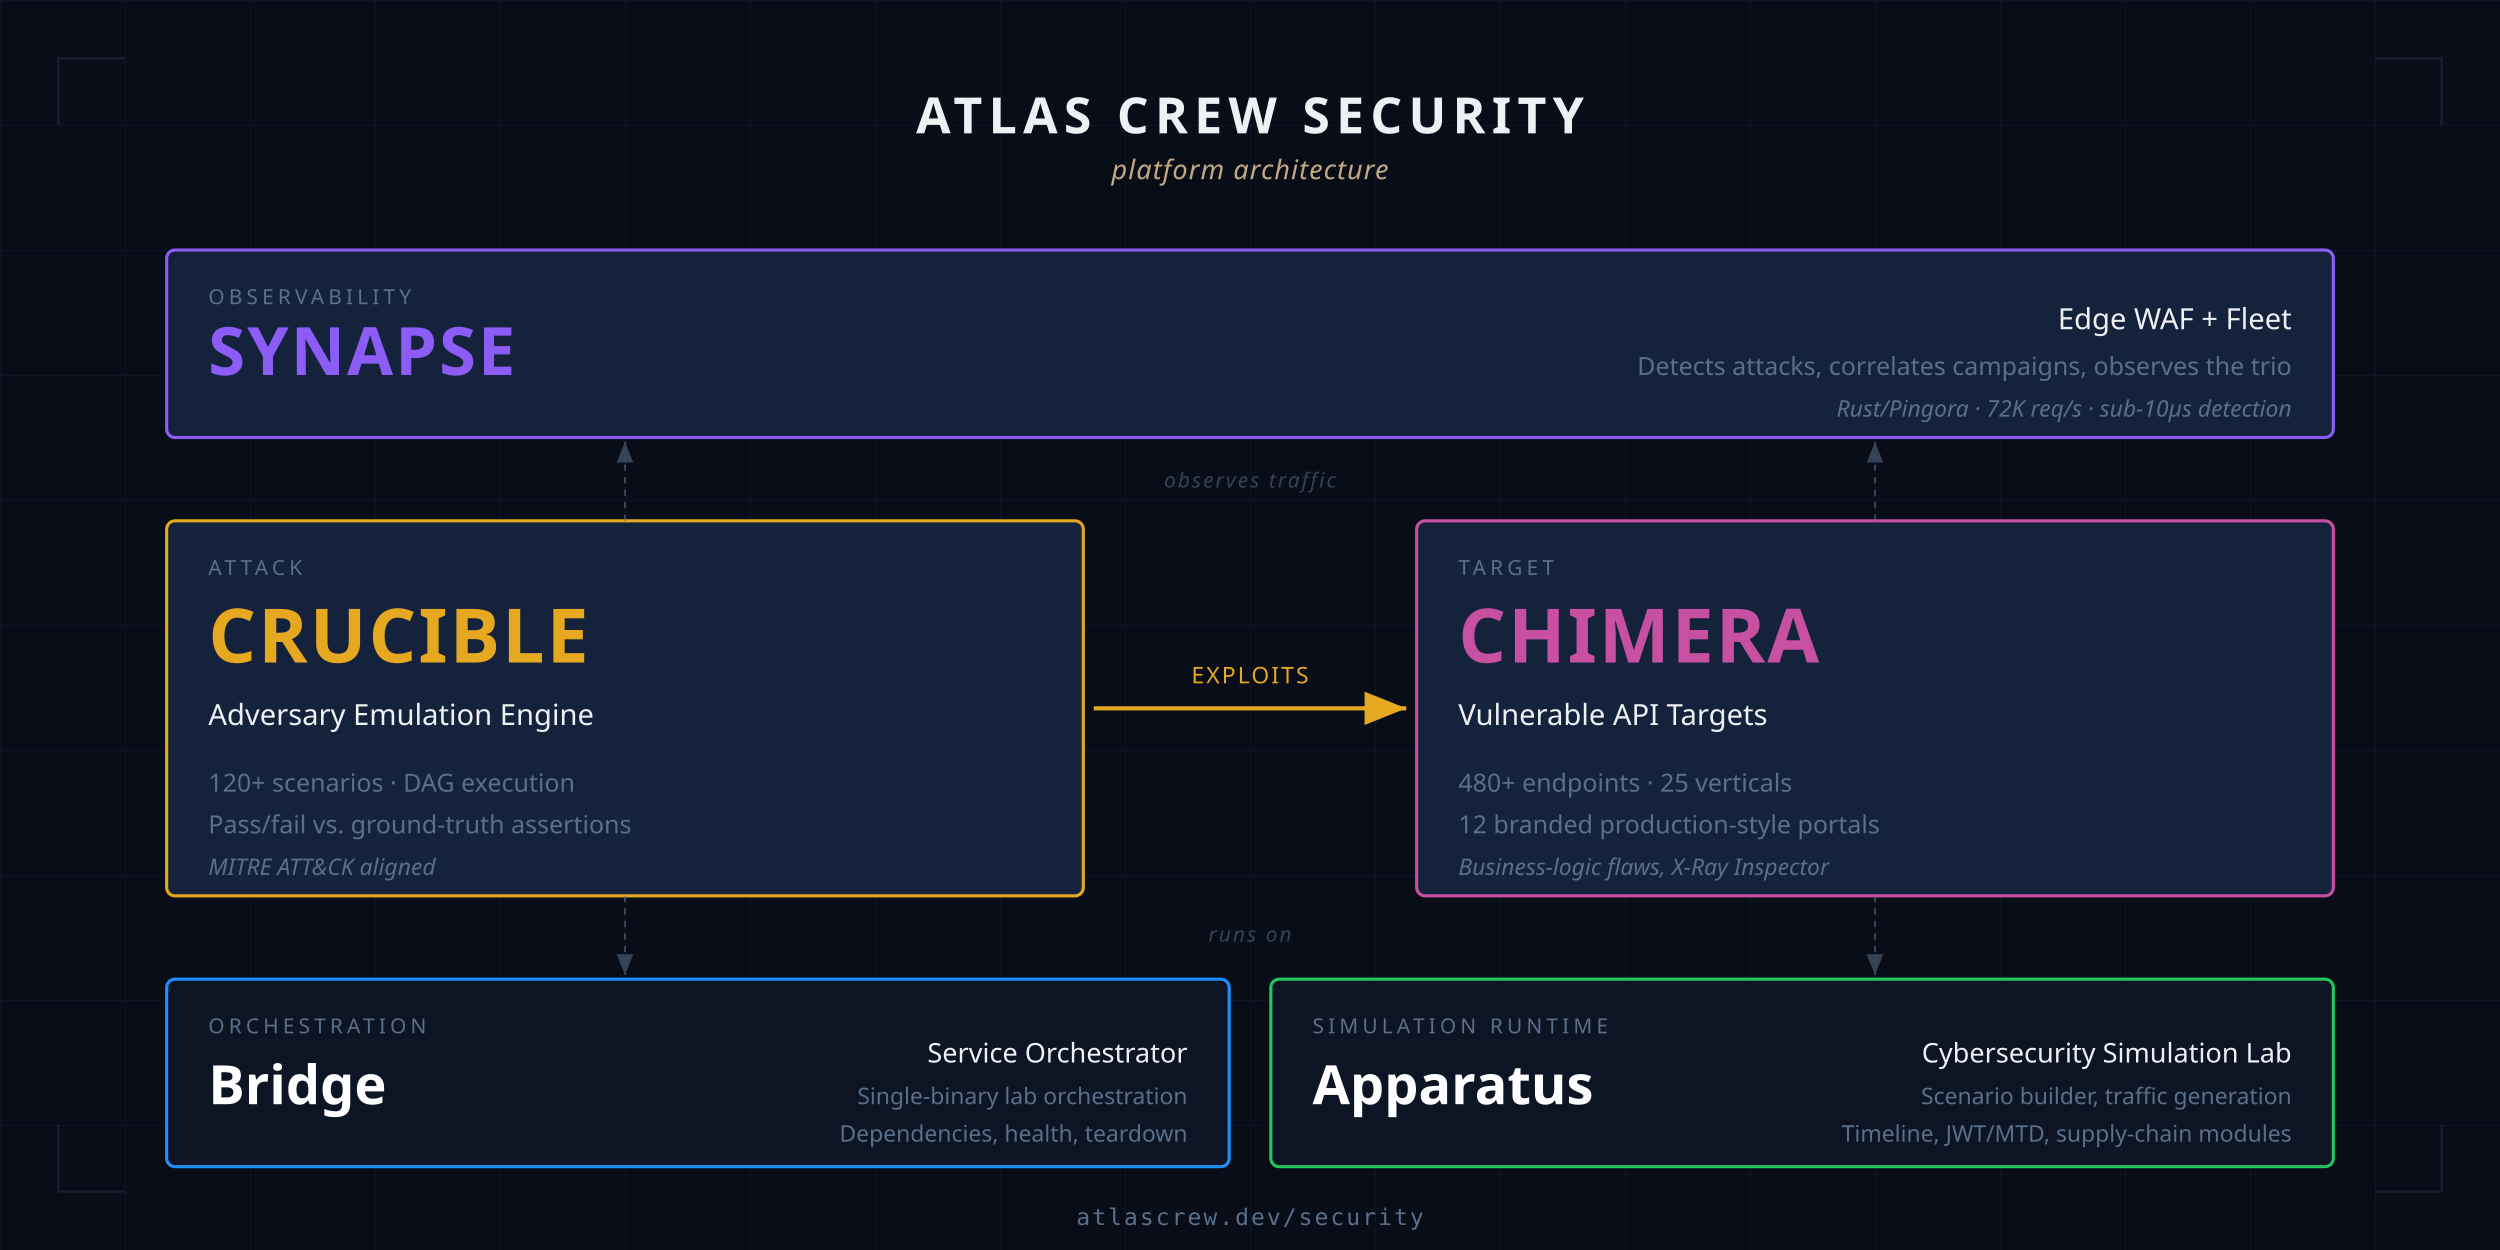
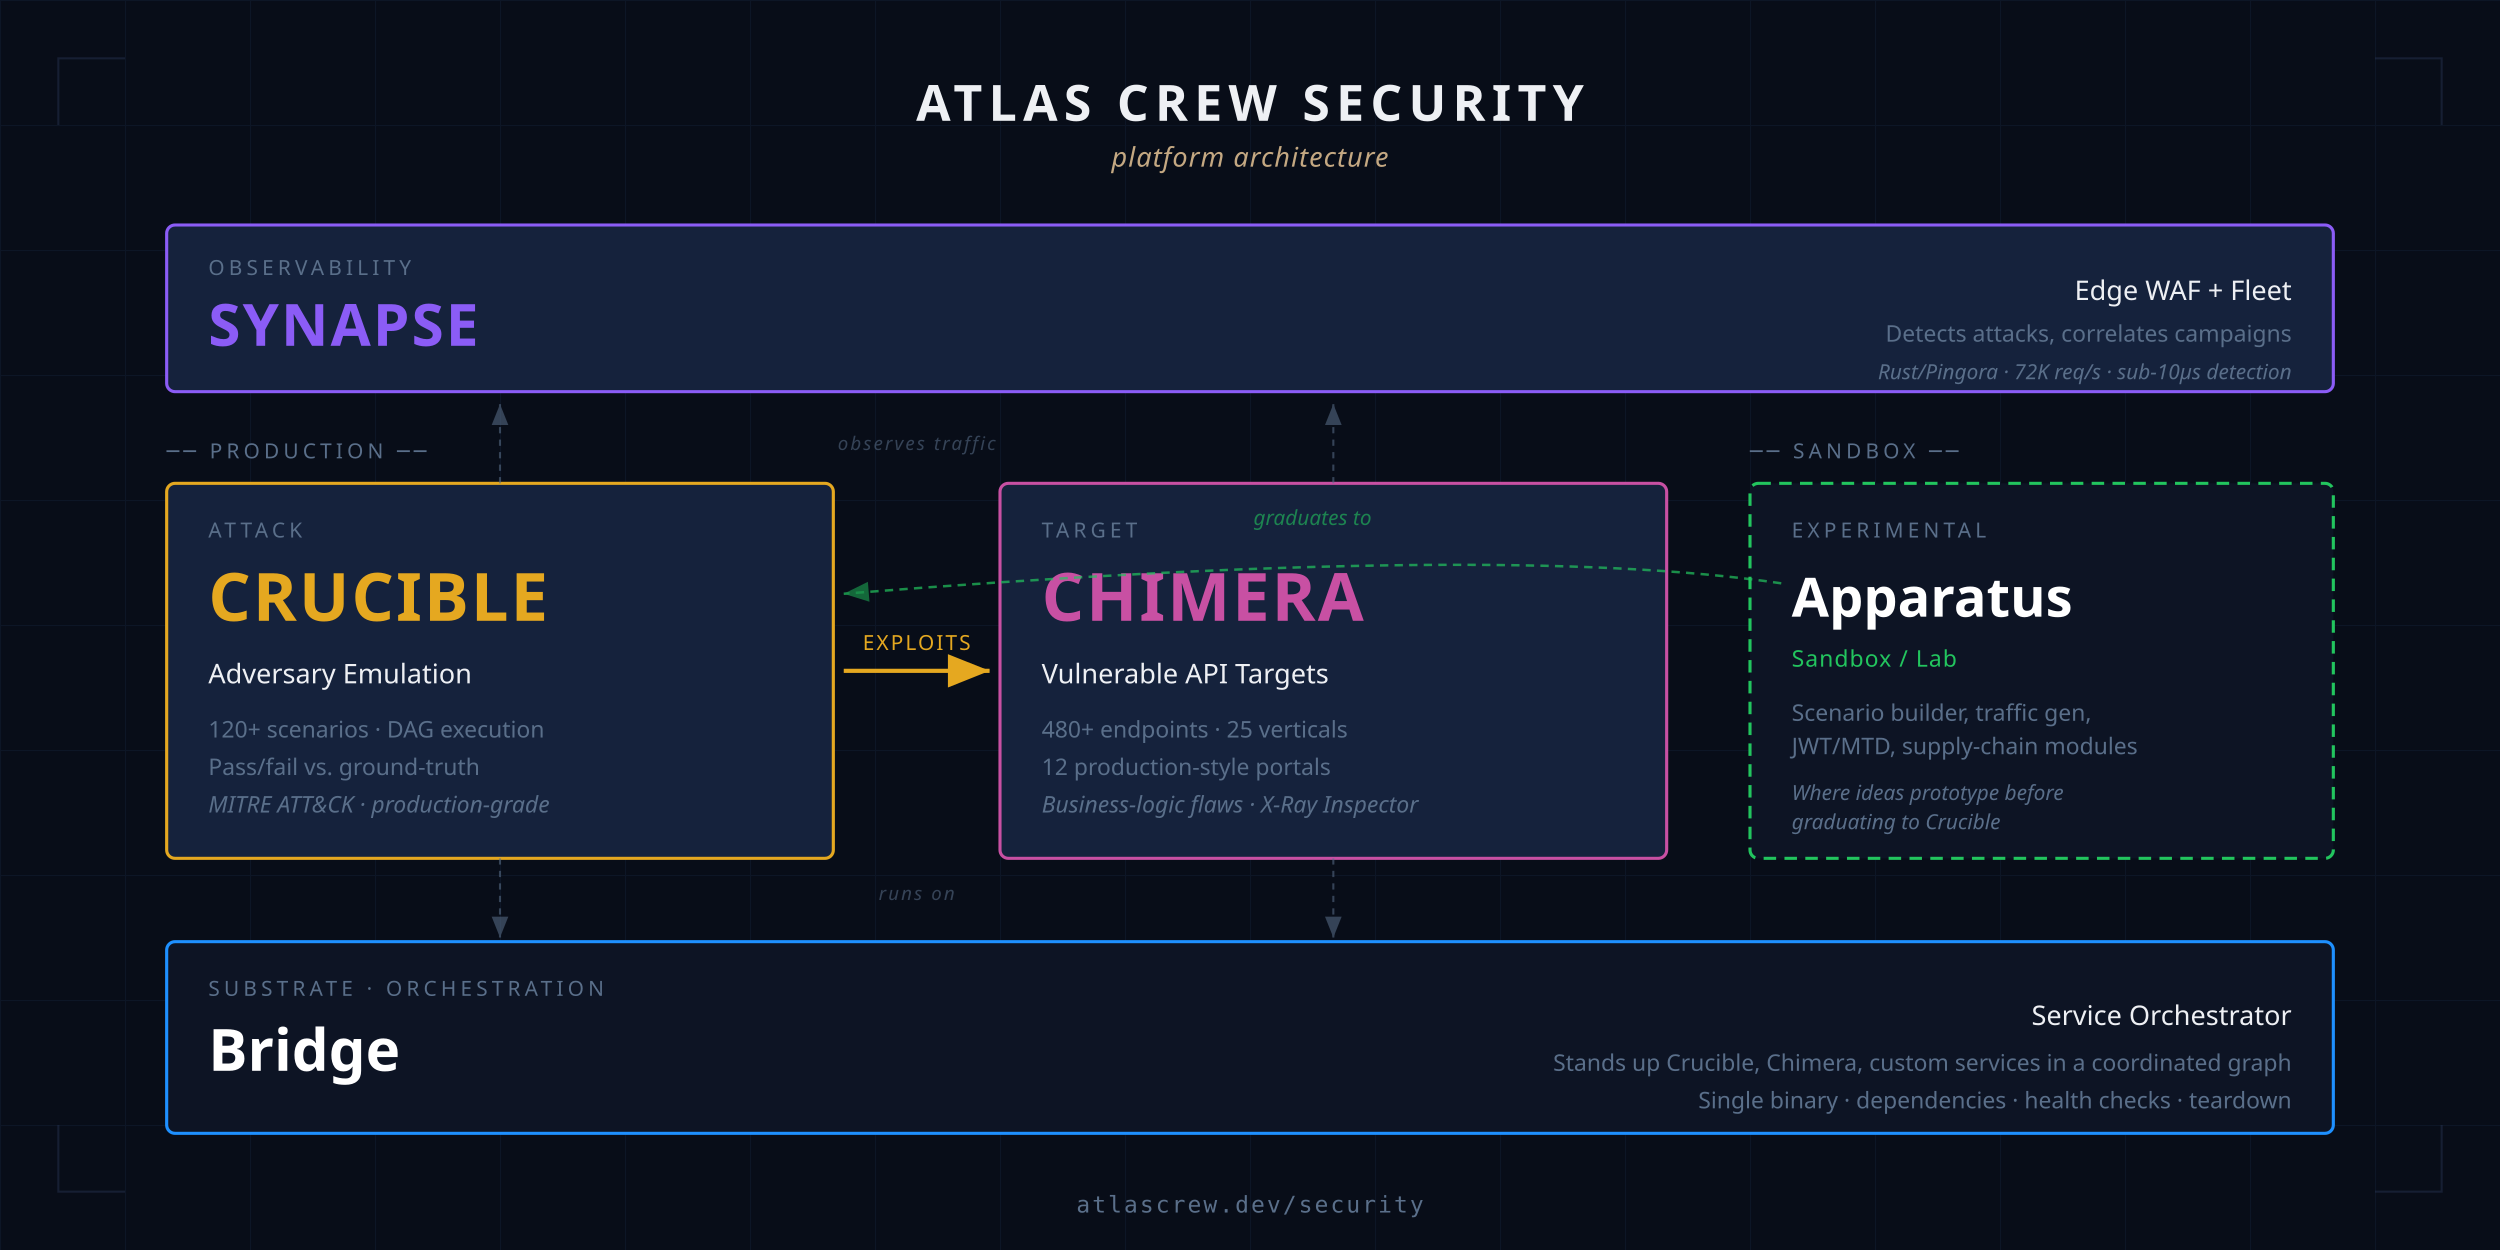
<svg xmlns="http://www.w3.org/2000/svg" viewBox="0 0 1200 600" width="1200" height="600" role="img" aria-label="Atlas Crew Security platform architecture">
  <rect width="1200" height="600" fill="#080d18" />
  <defs>
    <pattern id="grid" width="60" height="60" patternUnits="userSpaceOnUse">
      <path d="M 60 0 L 0 0 0 60" fill="none" stroke="#15223c" stroke-width="1" opacity="0.4" />
    </pattern>
    <marker id="arrowhead-amber" markerWidth="10" markerHeight="8" refX="10" refY="4" orient="auto">
      <polygon points="0 0, 10 4, 0 8" fill="#e5a820" />
    </marker>
-     <marker id="arrowhead-violet" markerWidth="10" markerHeight="8" refX="10" refY="4" orient="auto">
-       <polygon points="0 0, 10 4, 0 8" fill="#8b5cf6" />
-     </marker>
    <marker id="arrowhead-dim" markerWidth="10" markerHeight="8" refX="10" refY="4" orient="auto">
      <polygon points="0 0, 10 4, 0 8" fill="#5a6f8a" />
+     </marker>
+     <marker id="arrowhead-green" markerWidth="10" markerHeight="8" refX="10" refY="4" orient="auto">
+       <polygon points="0 0, 10 4, 0 8" fill="#22c55e" fill-opacity="0.7" />
    </marker>
  </defs>
  <rect width="1200" height="600" fill="url(#grid)" />
  <g stroke="#2a3a5c" stroke-width="1" opacity="0.4" fill="none">
    <path d="M 28 60 L 28 28 L 60 28" />
    <path d="M 1140 28 L 1172 28 L 1172 60" />
    <path d="M 28 540 L 28 572 L 60 572" />
    <path d="M 1140 572 L 1172 572 L 1172 540" />
  </g>
-   <text x="600" y="64" text-anchor="middle" fill="#eef0f4" font-family="system-ui, sans-serif" font-size="24" font-weight="600" letter-spacing="3">ATLAS CREW SECURITY</text>
-   <text x="600" y="86" text-anchor="middle" fill="#c4a882" font-family="system-ui, sans-serif" font-size="13" font-style="italic" letter-spacing="0.5">platform architecture</text>
+   <text x="600" y="58" text-anchor="middle" fill="#eef0f4" font-family="system-ui, sans-serif" font-size="24" font-weight="600" letter-spacing="3">ATLAS CREW SECURITY</text>
+   <text x="600" y="80" text-anchor="middle" fill="#c4a882" font-family="system-ui, sans-serif" font-size="13" font-style="italic" letter-spacing="0.5">platform architecture</text>
  <g>
-     <rect x="80" y="120" width="1040" height="90" fill="#15223c" stroke="#8b5cf6" stroke-width="1.5" rx="4" />
-     <text x="100" y="146" fill="#5a6f8a" font-family="system-ui, sans-serif" font-size="10" letter-spacing="2" font-weight="500">OBSERVABILITY</text>
-     <text x="100" y="180" fill="#8b5cf6" font-family="system-ui, sans-serif" font-size="32" font-weight="800" letter-spacing="1">SYNAPSE</text>
-     <text x="1100" y="158" text-anchor="end" fill="#eef0f4" font-family="system-ui, sans-serif" font-size="14" font-weight="500">Edge WAF + Fleet</text>
-     <text x="1100" y="180" text-anchor="end" fill="#5a6f8a" font-family="system-ui, sans-serif" font-size="12">Detects attacks, correlates campaigns, observes the trio</text>
-     <text x="1100" y="200" text-anchor="end" fill="#5a6f8a" font-family="system-ui, sans-serif" font-size="11" font-style="italic">Rust/Pingora · 72K req/s · sub-10μs detection</text>
+     <rect x="80" y="108" width="1040" height="80" fill="#15223c" stroke="#8b5cf6" stroke-width="1.5" rx="4" />
+     <text x="100" y="132" fill="#5a6f8a" font-family="system-ui, sans-serif" font-size="10" letter-spacing="2" font-weight="500">OBSERVABILITY</text>
+     <text x="100" y="166" fill="#8b5cf6" font-family="system-ui, sans-serif" font-size="28" font-weight="800" letter-spacing="1">SYNAPSE</text>
+     <text x="1100" y="144" text-anchor="end" fill="#eef0f4" font-family="system-ui, sans-serif" font-size="13" font-weight="500">Edge WAF + Fleet</text>
+     <text x="1100" y="164" text-anchor="end" fill="#5a6f8a" font-family="system-ui, sans-serif" font-size="11">Detects attacks, correlates campaigns</text>
+     <text x="1100" y="182" text-anchor="end" fill="#5a6f8a" font-family="system-ui, sans-serif" font-size="10" font-style="italic">Rust/Pingora · 72K req/s · sub-10μs detection</text>
+   </g>
+   <text x="80" y="220" fill="#5a6f8a" font-family="system-ui, sans-serif" font-size="10" letter-spacing="2" font-weight="500">── PRODUCTION ──</text>
+   <g>
+     <rect x="80" y="232" width="320" height="180" fill="#15223c" stroke="#e5a820" stroke-width="1.5" rx="4" />
+     <text x="100" y="258" fill="#5a6f8a" font-family="system-ui, sans-serif" font-size="10" letter-spacing="2" font-weight="500">ATTACK</text>
+     <text x="100" y="298" fill="#e5a820" font-family="system-ui, sans-serif" font-size="32" font-weight="800" letter-spacing="1">CRUCIBLE</text>
+     <text x="100" y="328" fill="#eef0f4" font-family="system-ui, sans-serif" font-size="13" font-weight="500">Adversary Emulation</text>
+     <text x="100" y="354" fill="#5a6f8a" font-family="system-ui, sans-serif" font-size="11">120+ scenarios · DAG execution</text>
+     <text x="100" y="372" fill="#5a6f8a" font-family="system-ui, sans-serif" font-size="11">Pass/fail vs. ground-truth</text>
+     <text x="100" y="390" fill="#5a6f8a" font-family="system-ui, sans-serif" font-size="11" font-style="italic">MITRE ATT&amp;CK · production-grade</text>
  </g>
  <g>
-     <rect x="80" y="250" width="440" height="180" fill="#15223c" stroke="#e5a820" stroke-width="1.5" rx="4" />
-     <text x="100" y="276" fill="#5a6f8a" font-family="system-ui, sans-serif" font-size="10" letter-spacing="2" font-weight="500">ATTACK</text>
-     <text x="100" y="318" fill="#e5a820" font-family="system-ui, sans-serif" font-size="36" font-weight="800" letter-spacing="1">CRUCIBLE</text>
-     <text x="100" y="348" fill="#eef0f4" font-family="system-ui, sans-serif" font-size="14" font-weight="500">Adversary Emulation Engine</text>
-     <text x="100" y="380" fill="#5a6f8a" font-family="system-ui, sans-serif" font-size="12">120+ scenarios · DAG execution</text>
-     <text x="100" y="400" fill="#5a6f8a" font-family="system-ui, sans-serif" font-size="12">Pass/fail vs. ground-truth assertions</text>
-     <text x="100" y="420" fill="#5a6f8a" font-family="system-ui, sans-serif" font-size="11" font-style="italic">MITRE ATT&amp;CK aligned</text>
+     <line x1="405" y1="322" x2="475" y2="322" stroke="#e5a820" stroke-width="2" marker-end="url(#arrowhead-amber)" />
+     <text x="440" y="312" text-anchor="middle" fill="#e5a820" font-family="system-ui, sans-serif" font-size="10" font-weight="500" letter-spacing="1">EXPLOITS</text>
  </g>
  <g>
-     <line x1="525" y1="340" x2="675" y2="340" stroke="#e5a820" stroke-width="2" marker-end="url(#arrowhead-amber)" />
-     <text x="600" y="328" text-anchor="middle" fill="#e5a820" font-family="system-ui, sans-serif" font-size="11" font-weight="500" letter-spacing="1">EXPLOITS</text>
+     <rect x="480" y="232" width="320" height="180" fill="#15223c" stroke="#c850a3" stroke-width="1.5" rx="4" />
+     <text x="500" y="258" fill="#5a6f8a" font-family="system-ui, sans-serif" font-size="10" letter-spacing="2" font-weight="500">TARGET</text>
+     <text x="500" y="298" fill="#c850a3" font-family="system-ui, sans-serif" font-size="32" font-weight="800" letter-spacing="1">CHIMERA</text>
+     <text x="500" y="328" fill="#eef0f4" font-family="system-ui, sans-serif" font-size="13" font-weight="500">Vulnerable API Targets</text>
+     <text x="500" y="354" fill="#5a6f8a" font-family="system-ui, sans-serif" font-size="11">480+ endpoints · 25 verticals</text>
+     <text x="500" y="372" fill="#5a6f8a" font-family="system-ui, sans-serif" font-size="11">12 production-style portals</text>
+     <text x="500" y="390" fill="#5a6f8a" font-family="system-ui, sans-serif" font-size="11" font-style="italic">Business-logic flaws · X-Ray Inspector</text>
+   </g>
+   <text x="840" y="220" fill="#5a6f8a" font-family="system-ui, sans-serif" font-size="10" letter-spacing="2" font-weight="500">── SANDBOX ──</text>
+   <g>
+     <rect x="840" y="232" width="280" height="180" fill="#0d1424" stroke="#22c55e" stroke-width="1.5" stroke-dasharray="6 4" rx="4" />
+     <text x="860" y="258" fill="#5a6f8a" font-family="system-ui, sans-serif" font-size="10" letter-spacing="2" font-weight="500">EXPERIMENTAL</text>
+     <text x="860" y="296" fill="#FFFFFF" font-family="system-ui, sans-serif" font-size="26" font-weight="600">Apparatus</text>
+     <text x="860" y="320" fill="#22c55e" font-family="system-ui, sans-serif" font-size="11" font-weight="500" letter-spacing="0.5">Sandbox / Lab</text>
+     <text x="860" y="346" fill="#5a6f8a" font-family="system-ui, sans-serif" font-size="11">Scenario builder, traffic gen,</text>
+     <text x="860" y="362" fill="#5a6f8a" font-family="system-ui, sans-serif" font-size="11">JWT/MTD, supply-chain modules</text>
+     <text x="860" y="384" fill="#5a6f8a" font-family="system-ui, sans-serif" font-size="10" font-style="italic">Where ideas prototype before</text>
+     <text x="860" y="398" fill="#5a6f8a" font-family="system-ui, sans-serif" font-size="10" font-style="italic">graduating to Crucible</text>
+   </g>
+   <g opacity="0.7">
+     <path d="M 855 280 Q 720 260, 405 285" fill="none" stroke="#22c55e" stroke-width="1.2" stroke-dasharray="4 3" marker-end="url(#arrowhead-green)" />
+     <text x="630" y="252" text-anchor="middle" fill="#22c55e" font-family="system-ui, sans-serif" font-size="10" font-style="italic" opacity="0.85">graduates to</text>
+   </g>
+   <g opacity="0.55">
+     <line x1="240" y1="232" x2="240" y2="194" stroke="#5a6f8a" stroke-width="1" stroke-dasharray="3 3" marker-end="url(#arrowhead-dim)" />
+     <line x1="640" y1="232" x2="640" y2="194" stroke="#5a6f8a" stroke-width="1" stroke-dasharray="3 3" marker-end="url(#arrowhead-dim)" />
+     <text x="440" y="216" text-anchor="middle" fill="#5a6f8a" font-family="system-ui, sans-serif" font-size="9" letter-spacing="1" font-style="italic">observes traffic</text>
+   </g>
+   <g opacity="0.55">
+     <line x1="240" y1="412" x2="240" y2="450" stroke="#5a6f8a" stroke-width="1" stroke-dasharray="3 3" marker-end="url(#arrowhead-dim)" />
+     <line x1="640" y1="412" x2="640" y2="450" stroke="#5a6f8a" stroke-width="1" stroke-dasharray="3 3" marker-end="url(#arrowhead-dim)" />
+     <text x="440" y="432" text-anchor="middle" fill="#5a6f8a" font-family="system-ui, sans-serif" font-size="9" letter-spacing="1" font-style="italic">runs on</text>
  </g>
  <g>
-     <rect x="680" y="250" width="440" height="180" fill="#15223c" stroke="#c850a3" stroke-width="1.5" rx="4" />
-     <text x="700" y="276" fill="#5a6f8a" font-family="system-ui, sans-serif" font-size="10" letter-spacing="2" font-weight="500">TARGET</text>
-     <text x="700" y="318" fill="#c850a3" font-family="system-ui, sans-serif" font-size="36" font-weight="800" letter-spacing="1">CHIMERA</text>
-     <text x="700" y="348" fill="#eef0f4" font-family="system-ui, sans-serif" font-size="14" font-weight="500">Vulnerable API Targets</text>
-     <text x="700" y="380" fill="#5a6f8a" font-family="system-ui, sans-serif" font-size="12">480+ endpoints · 25 verticals</text>
-     <text x="700" y="400" fill="#5a6f8a" font-family="system-ui, sans-serif" font-size="12">12 branded production-style portals</text>
-     <text x="700" y="420" fill="#5a6f8a" font-family="system-ui, sans-serif" font-size="11" font-style="italic">Business-logic flaws, X-Ray Inspector</text>
+     <rect x="80" y="452" width="1040" height="92" fill="#0d1424" stroke="#1e90ff" stroke-width="1.5" rx="4" />
+     <text x="100" y="478" fill="#5a6f8a" font-family="system-ui, sans-serif" font-size="10" letter-spacing="2" font-weight="500">SUBSTRATE · ORCHESTRATION</text>
+     <text x="100" y="514" fill="#FFFFFF" font-family="system-ui, sans-serif" font-size="28" font-weight="600">Bridge</text>
+     <text x="1100" y="492" text-anchor="end" fill="#eef0f4" font-family="system-ui, sans-serif" font-size="13" font-weight="500">Service Orchestrator</text>
+     <text x="1100" y="514" text-anchor="end" fill="#5a6f8a" font-family="system-ui, sans-serif" font-size="11">Stands up Crucible, Chimera, custom services in a coordinated graph</text>
+     <text x="1100" y="532" text-anchor="end" fill="#5a6f8a" font-family="system-ui, sans-serif" font-size="11">Single binary · dependencies · health checks · teardown</text>
  </g>
-   <g opacity="0.55">
-     <line x1="300" y1="250" x2="300" y2="212" stroke="#5a6f8a" stroke-width="1" stroke-dasharray="3 3" marker-end="url(#arrowhead-dim)" />
-     <line x1="900" y1="250" x2="900" y2="212" stroke="#5a6f8a" stroke-width="1" stroke-dasharray="3 3" marker-end="url(#arrowhead-dim)" />
-     <text x="600" y="234" text-anchor="middle" fill="#5a6f8a" font-family="system-ui, sans-serif" font-size="10" letter-spacing="1" font-style="italic">observes traffic</text>
-   </g>
-   <g opacity="0.55">
-     <line x1="300" y1="430" x2="300" y2="468" stroke="#5a6f8a" stroke-width="1" stroke-dasharray="3 3" marker-end="url(#arrowhead-dim)" />
-     <line x1="900" y1="430" x2="900" y2="468" stroke="#5a6f8a" stroke-width="1" stroke-dasharray="3 3" marker-end="url(#arrowhead-dim)" />
-     <text x="600" y="452" text-anchor="middle" fill="#5a6f8a" font-family="system-ui, sans-serif" font-size="10" letter-spacing="1" font-style="italic">runs on</text>
-   </g>
-   <g>
-     <rect x="80" y="470" width="510" height="90" fill="#0d1424" stroke="#1e90ff" stroke-width="1.5" rx="4" />
-     <text x="100" y="496" fill="#5a6f8a" font-family="system-ui, sans-serif" font-size="10" letter-spacing="2" font-weight="500">ORCHESTRATION</text>
-     <text x="100" y="530" fill="#FFFFFF" font-family="system-ui, sans-serif" font-size="26" font-weight="600">Bridge</text>
-     <text x="570" y="510" text-anchor="end" fill="#eef0f4" font-family="system-ui, sans-serif" font-size="13" font-weight="500">Service Orchestrator</text>
-     <text x="570" y="530" text-anchor="end" fill="#5a6f8a" font-family="system-ui, sans-serif" font-size="11">Single-binary lab orchestration</text>
-     <text x="570" y="548" text-anchor="end" fill="#5a6f8a" font-family="system-ui, sans-serif" font-size="11">Dependencies, health, teardown</text>
-   </g>
-   <g>
-     <rect x="610" y="470" width="510" height="90" fill="#0d1424" stroke="#22c55e" stroke-width="1.5" rx="4" />
-     <text x="630" y="496" fill="#5a6f8a" font-family="system-ui, sans-serif" font-size="10" letter-spacing="2" font-weight="500">SIMULATION RUNTIME</text>
-     <text x="630" y="530" fill="#FFFFFF" font-family="system-ui, sans-serif" font-size="26" font-weight="600">Apparatus</text>
-     <text x="1100" y="510" text-anchor="end" fill="#eef0f4" font-family="system-ui, sans-serif" font-size="13" font-weight="500">Cybersecurity Simulation Lab</text>
-     <text x="1100" y="530" text-anchor="end" fill="#5a6f8a" font-family="system-ui, sans-serif" font-size="11">Scenario builder, traffic generation</text>
-     <text x="1100" y="548" text-anchor="end" fill="#5a6f8a" font-family="system-ui, sans-serif" font-size="11">Timeline, JWT/MTD, supply-chain modules</text>
-   </g>
-   <text x="600" y="588" text-anchor="middle" fill="#5a6f8a" font-family="ui-monospace, monospace" font-size="11" letter-spacing="1">atlascrew.dev/security</text>
+   <text x="600" y="582" text-anchor="middle" fill="#5a6f8a" font-family="ui-monospace, monospace" font-size="11" letter-spacing="1">atlascrew.dev/security</text>
</svg>
